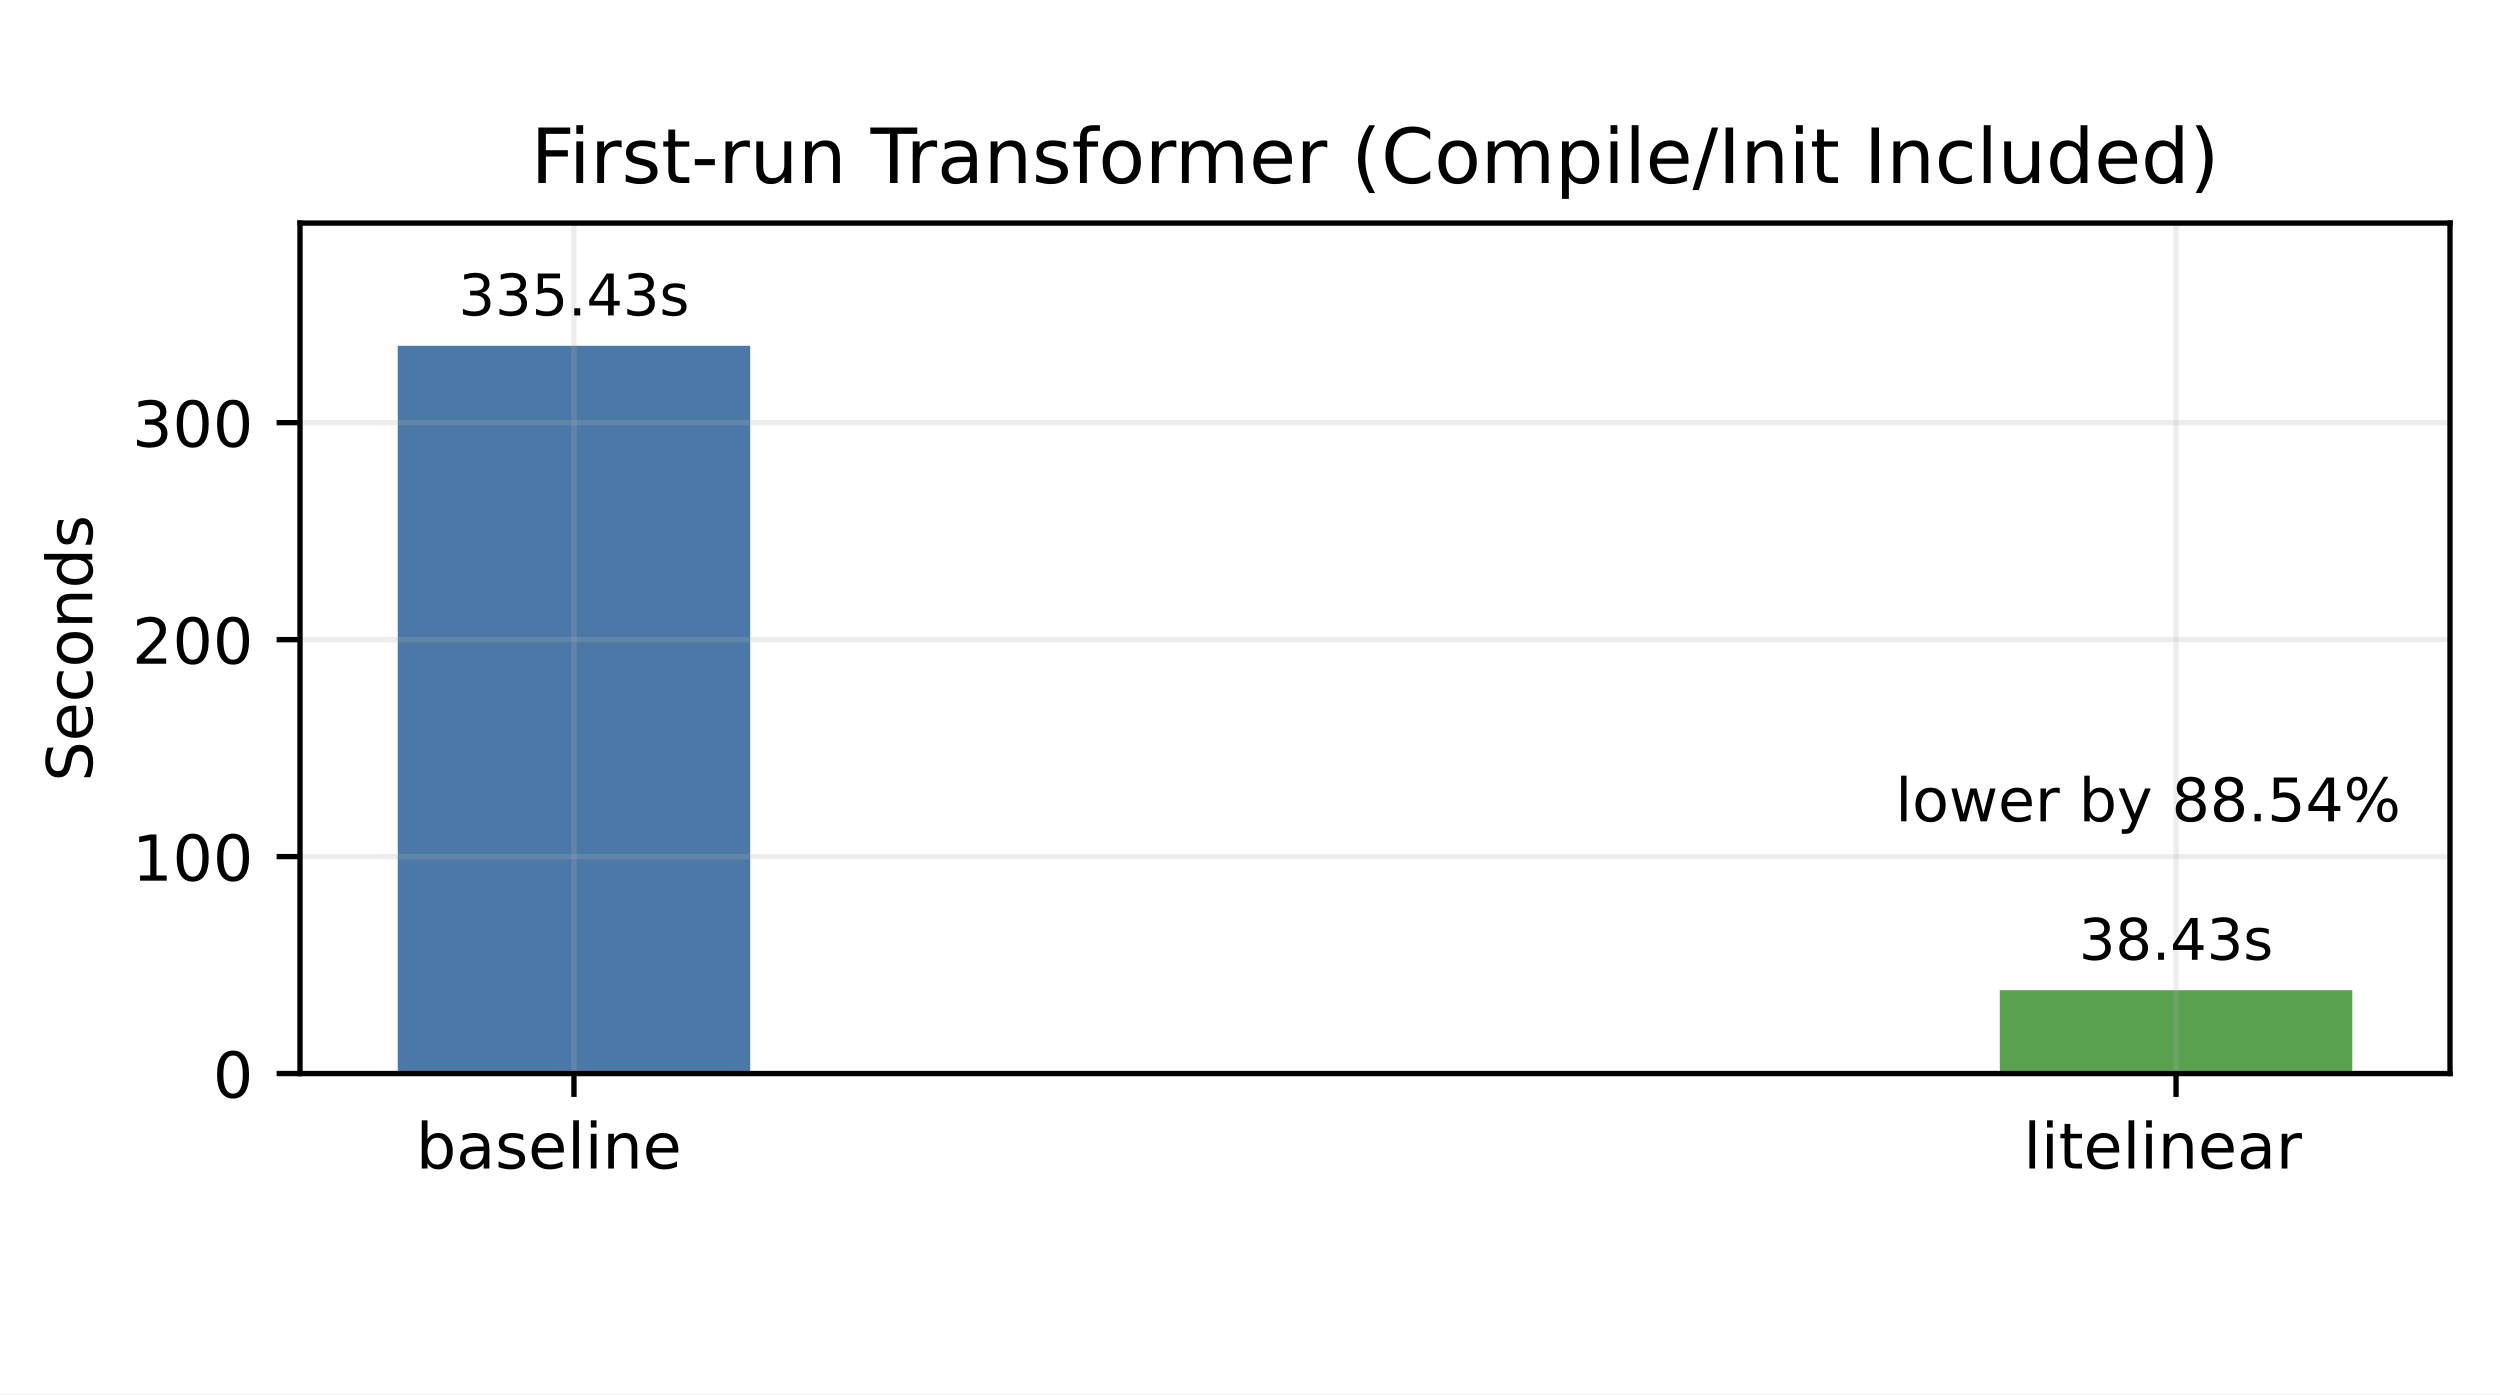
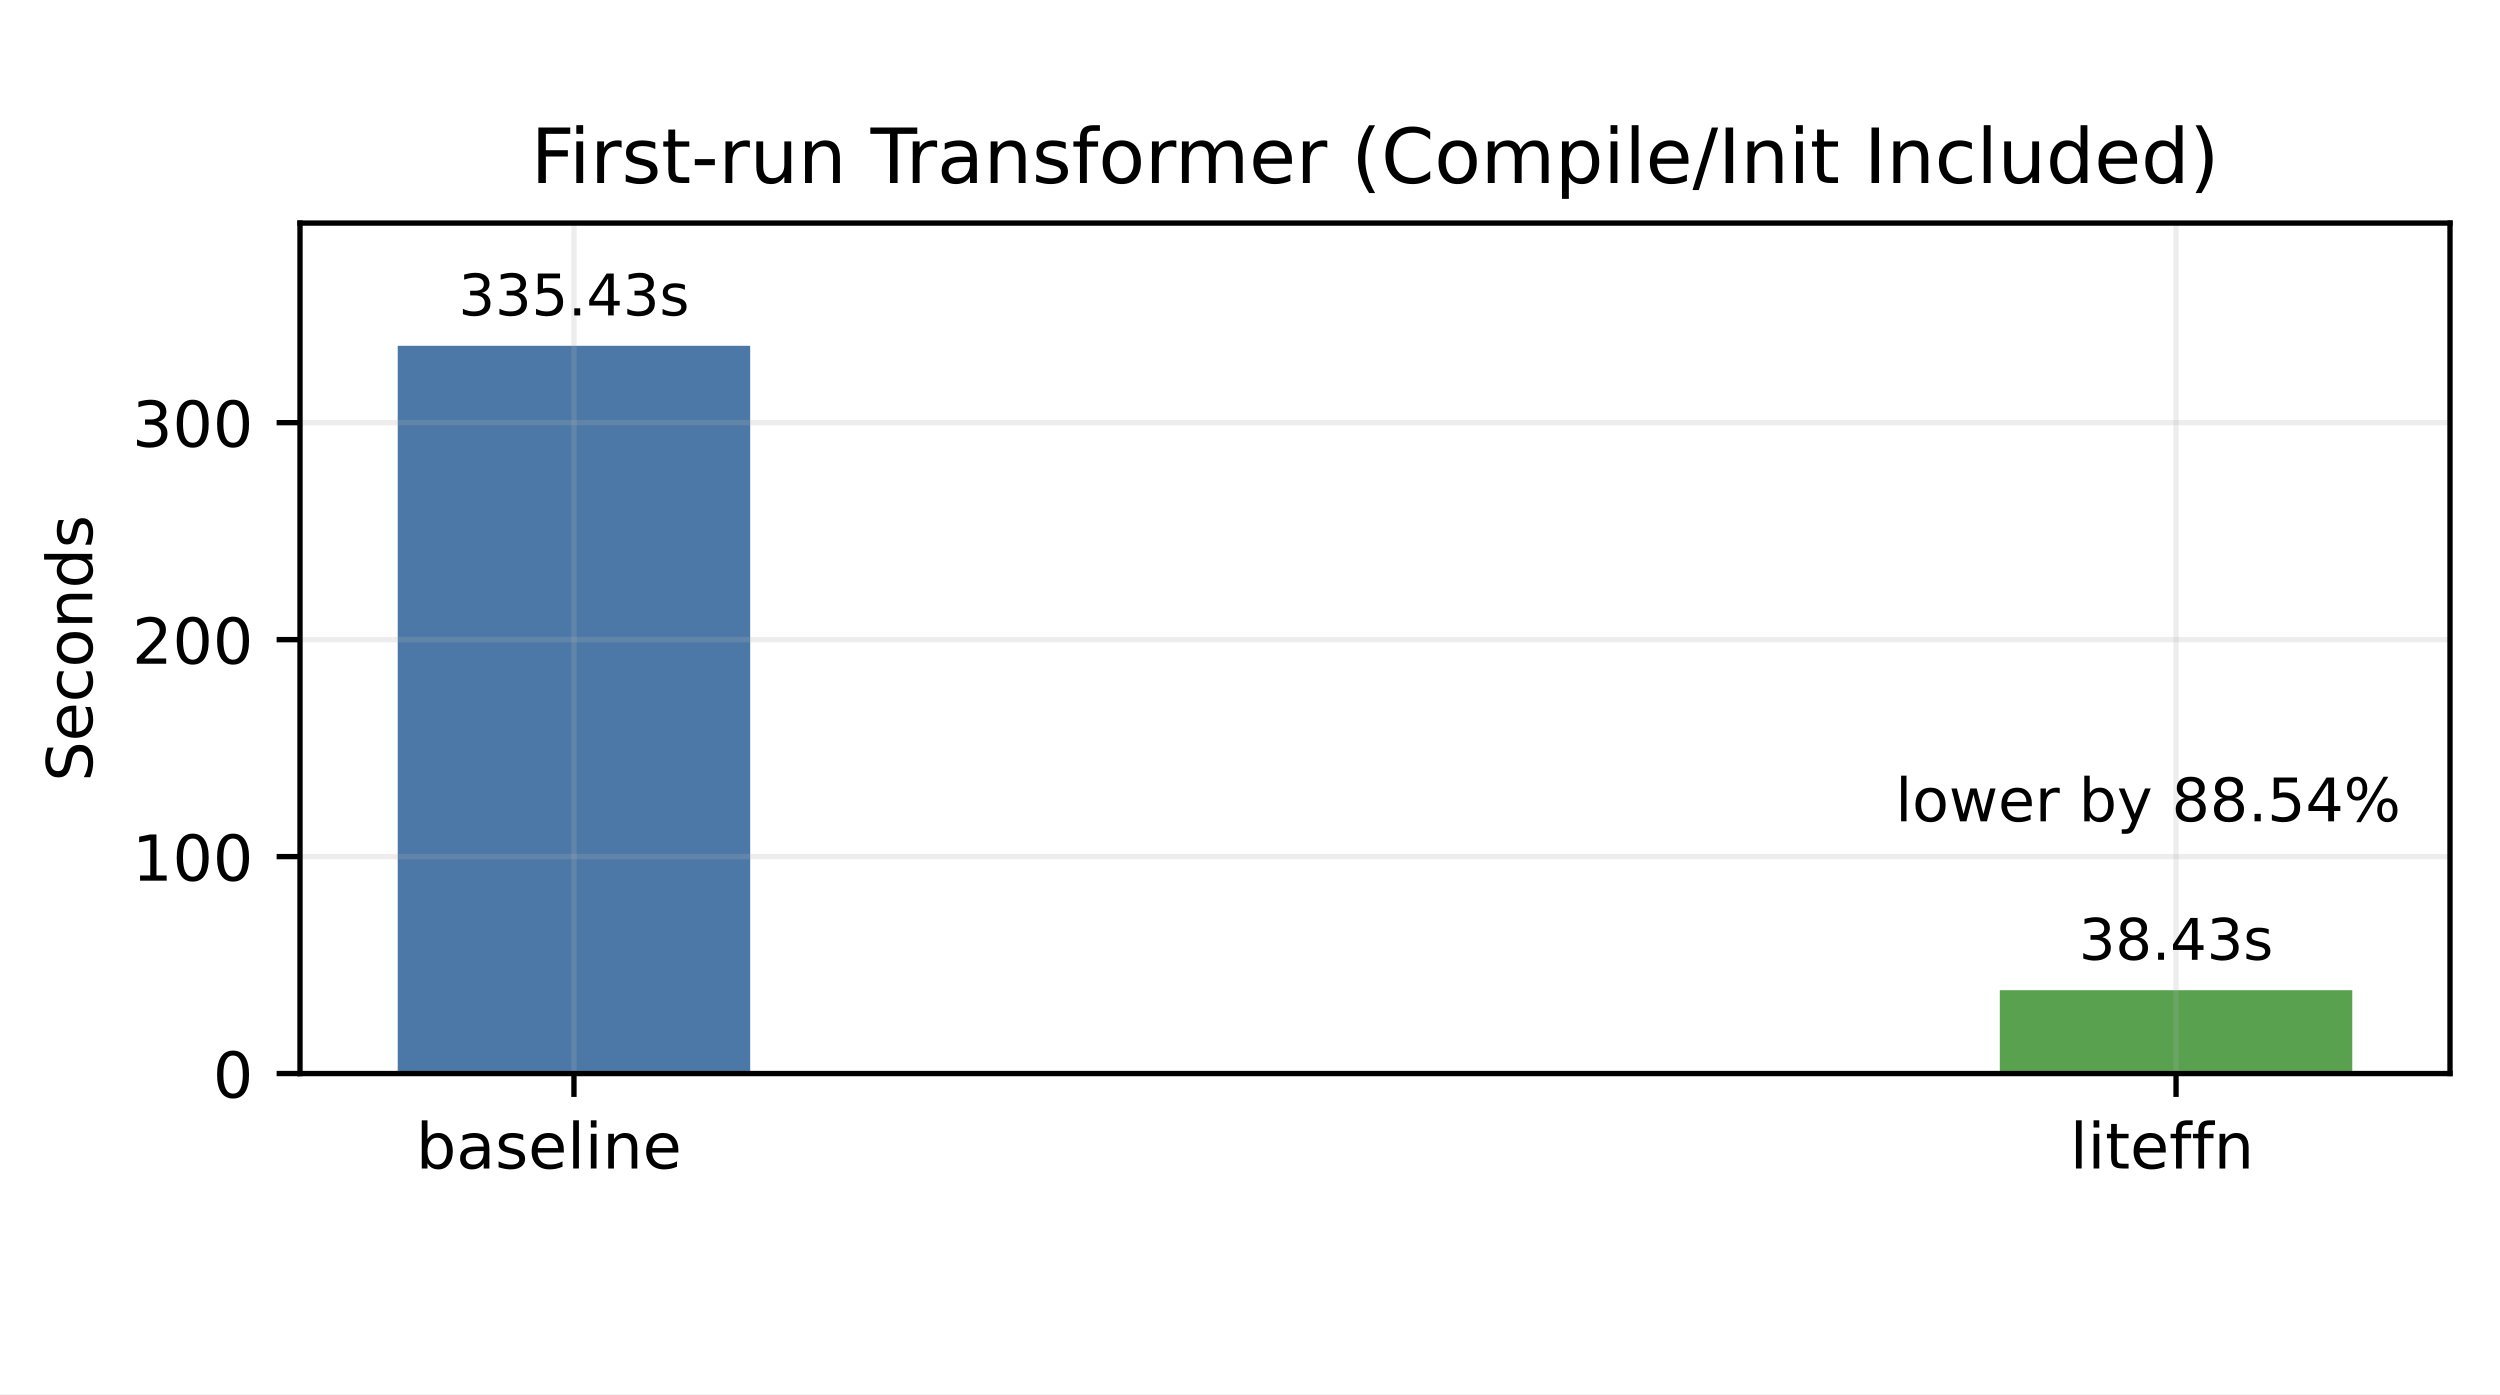
<svg xmlns="http://www.w3.org/2000/svg" xmlns:xlink="http://www.w3.org/1999/xlink" width="374.4pt" height="208.8pt" viewBox="0 0 374.4 208.8" version="1.1">
  <defs>
    <style type="text/css">*{stroke-linejoin: round; stroke-linecap: butt}</style>
  </defs>
  <g id="figure_1">
    <g id="patch_1">
      <path d="M 0 208.8  L 374.4 208.8  L 374.4 0  L 0 0  z " style="fill: #ffffff" />
    </g>
    <g id="axes_1">
      <g id="patch_2">
        <path d="M 44.928 160.776  L 366.912 160.776  L 366.912 33.408  L 44.928 33.408  z " style="fill: #ffffff" />
      </g>
      <g id="patch_3">
        <path d="M 59.564 160.776  L 112.348 160.776  L 112.348 51.789  L 59.564 51.789  z " clip-path="url(#p49e2ee82ab)" style="fill: #4c78a8" />
      </g>
      <g id="patch_4">
        <path d="M 299.492 160.776  L 352.276 160.776  L 352.276 148.288  L 299.492 148.288  z " clip-path="url(#p49e2ee82ab)" style="fill: #59a14f" />
      </g>
      <g id="matplotlib.axis_1">
        <g id="xtick_1">
          <g id="line2d_1">
            <path d="M 85.956 160.776  L 85.956 33.408  " clip-path="url(#p49e2ee82ab)" style="fill: none; stroke: #b0b0b0; stroke-opacity: 0.22; stroke-width: 0.8; stroke-linecap: square" />
          </g>
          <g id="line2d_2">
            <defs>
              <path id="mb7fc30b99a" d="M 0 0  L 0 3.5  " style="stroke: #000000; stroke-width: 0.8" />
            </defs>
            <g>
              <use xlink:href="#mb7fc30b99a" x="85.956" y="160.776" style="stroke: #000000; stroke-width: 0.8" />
            </g>
          </g>
          <g id="text_1">
            <g transform="translate(62.3 174.9945) scale(0.095 -0.095)">
              <defs>
                <path id="DejaVuSans-62" d="M 3116 1747  Q 3116 2381 2855 2742  Q 2594 3103 2138 3103  Q 1681 3103 1420 2742  Q 1159 2381 1159 1747  Q 1159 1113 1420 752  Q 1681 391 2138 391  Q 2594 391 2855 752  Q 3116 1113 3116 1747  z M 1159 2969  Q 1341 3281 1617 3432  Q 1894 3584 2278 3584  Q 2916 3584 3314 3078  Q 3713 2572 3713 1747  Q 3713 922 3314 415  Q 2916 -91 2278 -91  Q 1894 -91 1617 61  Q 1341 213 1159 525  L 1159 0  L 581 0  L 581 4863  L 1159 4863  L 1159 2969  z " transform="scale(0.015625)" />
                <path id="DejaVuSans-61" d="M 2194 1759  Q 1497 1759 1228 1600  Q 959 1441 959 1056  Q 959 750 1161 570  Q 1363 391 1709 391  Q 2188 391 2477 730  Q 2766 1069 2766 1631  L 2766 1759  L 2194 1759  z M 3341 1997  L 3341 0  L 2766 0  L 2766 531  Q 2569 213 2275 61  Q 1981 -91 1556 -91  Q 1019 -91 701 211  Q 384 513 384 1019  Q 384 1609 779 1909  Q 1175 2209 1959 2209  L 2766 2209  L 2766 2266  Q 2766 2663 2505 2880  Q 2244 3097 1772 3097  Q 1472 3097 1187 3025  Q 903 2953 641 2809  L 641 3341  Q 956 3463 1253 3523  Q 1550 3584 1831 3584  Q 2591 3584 2966 3190  Q 3341 2797 3341 1997  z " transform="scale(0.015625)" />
                <path id="DejaVuSans-73" d="M 2834 3397  L 2834 2853  Q 2591 2978 2328 3040  Q 2066 3103 1784 3103  Q 1356 3103 1142 2972  Q 928 2841 928 2578  Q 928 2378 1081 2264  Q 1234 2150 1697 2047  L 1894 2003  Q 2506 1872 2764 1633  Q 3022 1394 3022 966  Q 3022 478 2636 193  Q 2250 -91 1575 -91  Q 1294 -91 989 -36  Q 684 19 347 128  L 347 722  Q 666 556 975 473  Q 1284 391 1588 391  Q 1994 391 2212 530  Q 2431 669 2431 922  Q 2431 1156 2273 1281  Q 2116 1406 1581 1522  L 1381 1569  Q 847 1681 609 1914  Q 372 2147 372 2553  Q 372 3047 722 3315  Q 1072 3584 1716 3584  Q 2034 3584 2315 3537  Q 2597 3491 2834 3397  z " transform="scale(0.015625)" />
                <path id="DejaVuSans-65" d="M 3597 1894  L 3597 1613  L 953 1613  Q 991 1019 1311 708  Q 1631 397 2203 397  Q 2534 397 2845 478  Q 3156 559 3463 722  L 3463 178  Q 3153 47 2828 -22  Q 2503 -91 2169 -91  Q 1331 -91 842 396  Q 353 884 353 1716  Q 353 2575 817 3079  Q 1281 3584 2069 3584  Q 2775 3584 3186 3129  Q 3597 2675 3597 1894  z M 3022 2063  Q 3016 2534 2758 2815  Q 2500 3097 2075 3097  Q 1594 3097 1305 2825  Q 1016 2553 972 2059  L 3022 2063  z " transform="scale(0.015625)" />
                <path id="DejaVuSans-6c" d="M 603 4863  L 1178 4863  L 1178 0  L 603 0  L 603 4863  z " transform="scale(0.015625)" />
                <path id="DejaVuSans-69" d="M 603 3500  L 1178 3500  L 1178 0  L 603 0  L 603 3500  z M 603 4863  L 1178 4863  L 1178 4134  L 603 4134  L 603 4863  z " transform="scale(0.015625)" />
                <path id="DejaVuSans-6e" d="M 3513 2113  L 3513 0  L 2938 0  L 2938 2094  Q 2938 2591 2744 2837  Q 2550 3084 2163 3084  Q 1697 3084 1428 2787  Q 1159 2491 1159 1978  L 1159 0  L 581 0  L 581 3500  L 1159 3500  L 1159 2956  Q 1366 3272 1645 3428  Q 1925 3584 2291 3584  Q 2894 3584 3203 3211  Q 3513 2838 3513 2113  z " transform="scale(0.015625)" />
                <path id="DejaVuSans-20" transform="scale(0.015625)" />
                <path id="DejaVuSans-30" d="M 2034 4250  Q 1547 4250 1301 3770  Q 1056 3291 1056 2328  Q 1056 1369 1301 889  Q 1547 409 2034 409  Q 2525 409 2770 889  Q 3016 1369 3016 2328  Q 3016 3291 2770 3770  Q 2525 4250 2034 4250  z M 2034 4750  Q 2819 4750 3233 4129  Q 3647 3509 3647 2328  Q 3647 1150 3233 529  Q 2819 -91 2034 -91  Q 1250 -91 836 529  Q 422 1150 422 2328  Q 422 3509 836 4129  Q 1250 4750 2034 4750  z " transform="scale(0.015625)" />
                <path id="DejaVuSans-31" d="M 794 531  L 1825 531  L 1825 4091  L 703 3866  L 703 4441  L 1819 4666  L 2450 4666  L 2450 531  L 3481 531  L 3481 0  L 794 0  L 794 531  z " transform="scale(0.015625)" />
              </defs>
              <use xlink:href="#DejaVuSans-62" />
              <use xlink:href="#DejaVuSans-61" transform="translate(63.47656 0)" />
              <use xlink:href="#DejaVuSans-73" transform="translate(124.7559 0)" />
              <use xlink:href="#DejaVuSans-65" transform="translate(176.8555 0)" />
              <use xlink:href="#DejaVuSans-6c" transform="translate(238.3789 0)" />
              <use xlink:href="#DejaVuSans-69" transform="translate(266.1621 0)" />
              <use xlink:href="#DejaVuSans-6e" transform="translate(293.9453 0)" />
              <use xlink:href="#DejaVuSans-65" transform="translate(357.3242 0)" />
            </g>
          </g>
        </g>
        <g id="xtick_2">
          <g id="line2d_3">
            <path d="M 325.884 160.776  L 325.884 33.408  " clip-path="url(#p49e2ee82ab)" style="fill: none; stroke: #b0b0b0; stroke-opacity: 0.22; stroke-width: 0.8; stroke-linecap: square" />
          </g>
          <g id="line2d_4">
            <g>
              <use xlink:href="#mb7fc30b99a" x="325.884" y="160.776" style="stroke: #000000; stroke-width: 0.8" />
            </g>
          </g>
          <g id="text_2">
-             <g transform="translate(303.026 174.9945) scale(0.095 -0.095)">
+             <g transform="translate(310 174.9945) scale(0.095 -0.095)">
              <defs>
                <path id="DejaVuSans-74" d="M 1172 4494  L 1172 3500  L 2356 3500  L 2356 3053  L 1172 3053  L 1172 1153  Q 1172 725 1289 603  Q 1406 481 1766 481  L 2356 481  L 2356 0  L 1766 0  Q 1100 0 847 248  Q 594 497 594 1153  L 594 3053  L 172 3053  L 172 3500  L 594 3500  L 594 4494  L 1172 4494  z " transform="scale(0.015625)" />
                <path id="DejaVuSans-66" d="M 2375 4863  L 2375 4384  L 1825 4384  Q 1516 4384 1395 4259  Q 1275 4134 1275 3809  L 1275 3500  L 2222 3500  L 2222 3053  L 1275 3053  L 1275 0  L 697 0  L 697 3053  L 147 3053  L 147 3500  L 697 3500  L 697 3744  Q 697 4328 969 4595  Q 1241 4863 1831 4863  L 2375 4863  z " transform="scale(0.015625)" />
                <path id="DejaVuSans-6d" d="M 3328 2828  Q 3544 3216 3844 3400  Q 4144 3584 4550 3584  Q 5097 3584 5394 3201  Q 5691 2819 5691 2113  L 5691 0  L 5113 0  L 5113 2094  Q 5113 2597 4934 2840  Q 4756 3084 4391 3084  Q 3944 3084 3684 2787  Q 3425 2491 3425 1978  L 3425 0  L 2847 0  L 2847 2094  Q 2847 2600 2669 2842  Q 2491 3084 2119 3084  Q 1678 3084 1418 2786  Q 1159 2488 1159 1978  L 1159 0  L 581 0  L 581 3500  L 1159 3500  L 1159 2956  Q 1356 3278 1631 3431  Q 1906 3584 2284 3584  Q 2666 3584 2933 3390  Q 3200 3197 3328 2828  z " transform="scale(0.015625)" />
              </defs>
              <use xlink:href="#DejaVuSans-6c" />
              <use xlink:href="#DejaVuSans-69" transform="translate(27.7832 0)" />
              <use xlink:href="#DejaVuSans-74" transform="translate(55.56641 0)" />
              <use xlink:href="#DejaVuSans-65" transform="translate(94.77539 0)" />
-               <use xlink:href="#DejaVuSans-6c" transform="translate(156.2988 0)" />
-               <use xlink:href="#DejaVuSans-69" transform="translate(184.082 0)" />
-               <use xlink:href="#DejaVuSans-6e" transform="translate(211.8652 0)" />
-               <use xlink:href="#DejaVuSans-65" transform="translate(275.2441 0)" />
-               <use xlink:href="#DejaVuSans-61" transform="translate(336.7676 0)" />
-               <use xlink:href="#DejaVuSans-72" transform="translate(398.0469 0)" />
+               <use xlink:href="#DejaVuSans-66" transform="translate(156.2988 0)" />
+               <use xlink:href="#DejaVuSans-66" transform="translate(191.5039 0)" />
+               <use xlink:href="#DejaVuSans-6e" transform="translate(226.709 0)" />
            </g>
          </g>
        </g>
      </g>
      <g id="matplotlib.axis_2">
        <g id="ytick_1">
          <g id="line2d_5">
            <path d="M 44.928 160.776  L 366.912 160.776  " clip-path="url(#p49e2ee82ab)" style="fill: none; stroke: #b0b0b0; stroke-opacity: 0.22; stroke-width: 0.8; stroke-linecap: square" />
          </g>
          <g id="line2d_6">
            <defs>
              <path id="m820db8253e" d="M 0 0  L -3.5 0  " style="stroke: #000000; stroke-width: 0.8" />
            </defs>
            <g>
              <use xlink:href="#m820db8253e" x="44.928" y="160.776" style="stroke: #000000; stroke-width: 0.8" />
            </g>
          </g>
          <g id="text_3">
            <g transform="translate(31.88362 164.3853) scale(0.095 -0.095)">
              <use xlink:href="#DejaVuSans-30" />
            </g>
          </g>
        </g>
        <g id="ytick_2">
          <g id="line2d_7">
            <path d="M 44.928 128.284  L 366.912 128.284  " clip-path="url(#p49e2ee82ab)" style="fill: none; stroke: #b0b0b0; stroke-opacity: 0.22; stroke-width: 0.8; stroke-linecap: square" />
          </g>
          <g id="line2d_8">
            <g>
              <use xlink:href="#m820db8253e" x="44.928" y="128.284" style="stroke: #000000; stroke-width: 0.8" />
            </g>
          </g>
          <g id="text_4">
            <g transform="translate(19.79488 131.8934) scale(0.095 -0.095)">
              <use xlink:href="#DejaVuSans-31" />
              <use xlink:href="#DejaVuSans-30" transform="translate(63.62305 0)" />
              <use xlink:href="#DejaVuSans-30" transform="translate(127.2461 0)" />
            </g>
          </g>
        </g>
        <g id="ytick_3">
          <g id="line2d_9">
            <path d="M 44.928 95.792  L 366.912 95.792  " clip-path="url(#p49e2ee82ab)" style="fill: none; stroke: #b0b0b0; stroke-opacity: 0.22; stroke-width: 0.8; stroke-linecap: square" />
          </g>
          <g id="line2d_10">
            <g>
              <use xlink:href="#m820db8253e" x="44.928" y="95.792" style="stroke: #000000; stroke-width: 0.8" />
            </g>
          </g>
          <g id="text_5">
            <g transform="translate(19.79488 99.40158) scale(0.095 -0.095)">
              <defs>
                <path id="DejaVuSans-32" d="M 1228 531  L 3431 531  L 3431 0  L 469 0  L 469 531  Q 828 903 1448 1529  Q 2069 2156 2228 2338  Q 2531 2678 2651 2914  Q 2772 3150 2772 3378  Q 2772 3750 2511 3984  Q 2250 4219 1831 4219  Q 1534 4219 1204 4116  Q 875 4013 500 3803  L 500 4441  Q 881 4594 1212 4672  Q 1544 4750 1819 4750  Q 2544 4750 2975 4387  Q 3406 4025 3406 3419  Q 3406 3131 3298 2873  Q 3191 2616 2906 2266  Q 2828 2175 2409 1742  Q 1991 1309 1228 531  z " transform="scale(0.015625)" />
              </defs>
              <use xlink:href="#DejaVuSans-32" />
              <use xlink:href="#DejaVuSans-30" transform="translate(63.62305 0)" />
              <use xlink:href="#DejaVuSans-30" transform="translate(127.2461 0)" />
            </g>
          </g>
        </g>
        <g id="ytick_4">
          <g id="line2d_11">
            <path d="M 44.928 63.3  L 366.912 63.3  " clip-path="url(#p49e2ee82ab)" style="fill: none; stroke: #b0b0b0; stroke-opacity: 0.22; stroke-width: 0.8; stroke-linecap: square" />
          </g>
          <g id="line2d_12">
            <g>
              <use xlink:href="#m820db8253e" x="44.928" y="63.3" style="stroke: #000000; stroke-width: 0.8" />
            </g>
          </g>
          <g id="text_6">
            <g transform="translate(19.79488 66.90975) scale(0.095 -0.095)">
              <defs>
                <path id="DejaVuSans-33" d="M 2597 2516  Q 3050 2419 3304 2112  Q 3559 1806 3559 1356  Q 3559 666 3084 287  Q 2609 -91 1734 -91  Q 1441 -91 1130 -33  Q 819 25 488 141  L 488 750  Q 750 597 1062 519  Q 1375 441 1716 441  Q 2309 441 2620 675  Q 2931 909 2931 1356  Q 2931 1769 2642 2001  Q 2353 2234 1838 2234  L 1294 2234  L 1294 2753  L 1863 2753  Q 2328 2753 2575 2939  Q 2822 3125 2822 3475  Q 2822 3834 2567 4026  Q 2313 4219 1838 4219  Q 1578 4219 1281 4162  Q 984 4106 628 3988  L 628 4550  Q 988 4650 1302 4700  Q 1616 4750 1894 4750  Q 2613 4750 3031 4423  Q 3450 4097 3450 3541  Q 3450 3153 3228 2886  Q 3006 2619 2597 2516  z " transform="scale(0.015625)" />
              </defs>
              <use xlink:href="#DejaVuSans-33" />
              <use xlink:href="#DejaVuSans-30" transform="translate(63.62305 0)" />
              <use xlink:href="#DejaVuSans-30" transform="translate(127.2461 0)" />
            </g>
          </g>
        </g>
        <g id="text_7">
          <g transform="translate(13.81917 117.0487) rotate(-90) scale(0.095 -0.095)">
            <defs>
              <path id="DejaVuSans-53" d="M 3425 4513  L 3425 3897  Q 3066 4069 2747 4153  Q 2428 4238 2131 4238  Q 1616 4238 1336 4038  Q 1056 3838 1056 3469  Q 1056 3159 1242 3001  Q 1428 2844 1947 2747  L 2328 2669  Q 3034 2534 3370 2195  Q 3706 1856 3706 1288  Q 3706 609 3251 259  Q 2797 -91 1919 -91  Q 1588 -91 1214 -16  Q 841 59 441 206  L 441 856  Q 825 641 1194 531  Q 1563 422 1919 422  Q 2459 422 2753 634  Q 3047 847 3047 1241  Q 3047 1584 2836 1778  Q 2625 1972 2144 2069  L 1759 2144  Q 1053 2284 737 2584  Q 422 2884 422 3419  Q 422 4038 858 4394  Q 1294 4750 2059 4750  Q 2388 4750 2728 4690  Q 3069 4631 3425 4513  z " transform="scale(0.015625)" />
              <path id="DejaVuSans-63" d="M 3122 3366  L 3122 2828  Q 2878 2963 2633 3030  Q 2388 3097 2138 3097  Q 1578 3097 1268 2742  Q 959 2388 959 1747  Q 959 1106 1268 751  Q 1578 397 2138 397  Q 2388 397 2633 464  Q 2878 531 3122 666  L 3122 134  Q 2881 22 2623 -34  Q 2366 -91 2075 -91  Q 1284 -91 818 406  Q 353 903 353 1747  Q 353 2603 823 3093  Q 1294 3584 2113 3584  Q 2378 3584 2631 3529  Q 2884 3475 3122 3366  z " transform="scale(0.015625)" />
              <path id="DejaVuSans-6f" d="M 1959 3097  Q 1497 3097 1228 2736  Q 959 2375 959 1747  Q 959 1119 1226 758  Q 1494 397 1959 397  Q 2419 397 2687 759  Q 2956 1122 2956 1747  Q 2956 2369 2687 2733  Q 2419 3097 1959 3097  z M 1959 3584  Q 2709 3584 3137 3096  Q 3566 2609 3566 1747  Q 3566 888 3137 398  Q 2709 -91 1959 -91  Q 1206 -91 779 398  Q 353 888 353 1747  Q 353 2609 779 3096  Q 1206 3584 1959 3584  z " transform="scale(0.015625)" />
              <path id="DejaVuSans-64" d="M 2906 2969  L 2906 4863  L 3481 4863  L 3481 0  L 2906 0  L 2906 525  Q 2725 213 2448 61  Q 2172 -91 1784 -91  Q 1150 -91 751 415  Q 353 922 353 1747  Q 353 2572 751 3078  Q 1150 3584 1784 3584  Q 2172 3584 2448 3432  Q 2725 3281 2906 2969  z M 947 1747  Q 947 1113 1208 752  Q 1469 391 1925 391  Q 2381 391 2643 752  Q 2906 1113 2906 1747  Q 2906 2381 2643 2742  Q 2381 3103 1925 3103  Q 1469 3103 1208 2742  Q 947 2381 947 1747  z " transform="scale(0.015625)" />
            </defs>
            <use xlink:href="#DejaVuSans-53" />
            <use xlink:href="#DejaVuSans-65" transform="translate(63.47656 0)" />
            <use xlink:href="#DejaVuSans-63" transform="translate(125 0)" />
            <use xlink:href="#DejaVuSans-6f" transform="translate(179.9805 0)" />
            <use xlink:href="#DejaVuSans-6e" transform="translate(241.1621 0)" />
            <use xlink:href="#DejaVuSans-64" transform="translate(304.541 0)" />
            <use xlink:href="#DejaVuSans-73" transform="translate(368.0176 0)" />
          </g>
        </g>
      </g>
      <g id="patch_5">
        <path d="M 44.928 160.776  L 44.928 33.408  " style="fill: none; stroke: #000000; stroke-width: 0.8; stroke-linejoin: miter; stroke-linecap: square" />
      </g>
      <g id="patch_6">
        <path d="M 366.912 160.776  L 366.912 33.408  " style="fill: none; stroke: #000000; stroke-width: 0.8; stroke-linejoin: miter; stroke-linecap: square" />
      </g>
      <g id="patch_7">
        <path d="M 44.928 160.776  L 366.912 160.776  " style="fill: none; stroke: #000000; stroke-width: 0.8; stroke-linejoin: miter; stroke-linecap: square" />
      </g>
      <g id="patch_8">
        <path d="M 44.928 33.408  L 366.912 33.408  " style="fill: none; stroke: #000000; stroke-width: 0.8; stroke-linejoin: miter; stroke-linecap: square" />
      </g>
      <g id="text_8">
        <g transform="translate(68.66977 47.2383) scale(0.086 -0.086)">
          <defs>
            <path id="DejaVuSans-35" d="M 691 4666  L 3169 4666  L 3169 4134  L 1269 4134  L 1269 2991  Q 1406 3038 1543 3061  Q 1681 3084 1819 3084  Q 2600 3084 3056 2656  Q 3513 2228 3513 1497  Q 3513 744 3044 326  Q 2575 -91 1722 -91  Q 1428 -91 1123 -41  Q 819 9 494 109  L 494 744  Q 775 591 1075 516  Q 1375 441 1709 441  Q 2250 441 2565 725  Q 2881 1009 2881 1497  Q 2881 1984 2565 2268  Q 2250 2553 1709 2553  Q 1456 2553 1204 2497  Q 953 2441 691 2322  L 691 4666  z " transform="scale(0.015625)" />
            <path id="DejaVuSans-2e" d="M 684 794  L 1344 794  L 1344 0  L 684 0  L 684 794  z " transform="scale(0.015625)" />
            <path id="DejaVuSans-34" d="M 2419 4116  L 825 1625  L 2419 1625  L 2419 4116  z M 2253 4666  L 3047 4666  L 3047 1625  L 3713 1625  L 3713 1100  L 3047 1100  L 3047 0  L 2419 0  L 2419 1100  L 313 1100  L 313 1709  L 2253 4666  z " transform="scale(0.015625)" />
          </defs>
          <use xlink:href="#DejaVuSans-33" />
          <use xlink:href="#DejaVuSans-33" transform="translate(63.62305 0)" />
          <use xlink:href="#DejaVuSans-35" transform="translate(127.2461 0)" />
          <use xlink:href="#DejaVuSans-2e" transform="translate(190.8691 0)" />
          <use xlink:href="#DejaVuSans-34" transform="translate(222.6562 0)" />
          <use xlink:href="#DejaVuSans-33" transform="translate(286.2793 0)" />
          <use xlink:href="#DejaVuSans-73" transform="translate(349.9023 0)" />
        </g>
      </g>
      <g id="text_9">
        <g transform="translate(311.3341 143.7381) scale(0.086 -0.086)">
          <defs>
            <path id="DejaVuSans-38" d="M 2034 2216  Q 1584 2216 1326 1975  Q 1069 1734 1069 1313  Q 1069 891 1326 650  Q 1584 409 2034 409  Q 2484 409 2743 651  Q 3003 894 3003 1313  Q 3003 1734 2745 1975  Q 2488 2216 2034 2216  z M 1403 2484  Q 997 2584 770 2862  Q 544 3141 544 3541  Q 544 4100 942 4425  Q 1341 4750 2034 4750  Q 2731 4750 3128 4425  Q 3525 4100 3525 3541  Q 3525 3141 3298 2862  Q 3072 2584 2669 2484  Q 3125 2378 3379 2068  Q 3634 1759 3634 1313  Q 3634 634 3220 271  Q 2806 -91 2034 -91  Q 1263 -91 848 271  Q 434 634 434 1313  Q 434 1759 690 2068  Q 947 2378 1403 2484  z M 1172 3481  Q 1172 3119 1398 2916  Q 1625 2713 2034 2713  Q 2441 2713 2670 2916  Q 2900 3119 2900 3481  Q 2900 3844 2670 4047  Q 2441 4250 2034 4250  Q 1625 4250 1398 4047  Q 1172 3844 1172 3481  z " transform="scale(0.015625)" />
          </defs>
          <use xlink:href="#DejaVuSans-33" />
          <use xlink:href="#DejaVuSans-38" transform="translate(63.62305 0)" />
          <use xlink:href="#DejaVuSans-2e" transform="translate(127.2461 0)" />
          <use xlink:href="#DejaVuSans-34" transform="translate(159.0332 0)" />
          <use xlink:href="#DejaVuSans-33" transform="translate(222.6562 0)" />
          <use xlink:href="#DejaVuSans-73" transform="translate(286.2793 0)" />
        </g>
      </g>
      <g id="text_10">
        <g transform="translate(281 123) scale(0.09 -0.09)">
          <defs>
            <path id="DejaVuSans-77" d="M 269 3500  L 844 3500  L 1563 769  L 2278 3500  L 2956 3500  L 3675 769  L 4391 3500  L 4966 3500  L 4050 0  L 3372 0  L 2619 2869  L 1863 0  L 1184 0  L 269 3500  z " transform="scale(0.015625)" />
            <path id="DejaVuSans-72" d="M 2631 2963  Q 2534 3019 2420 3045  Q 2306 3072 2169 3072  Q 1681 3072 1420 2755  Q 1159 2438 1159 1844  L 1159 0  L 581 0  L 581 3500  L 1159 3500  L 1159 2956  Q 1341 3275 1631 3429  Q 1922 3584 2338 3584  Q 2397 3584 2469 3576  Q 2541 3569 2628 3553  L 2631 2963  z " transform="scale(0.015625)" />
            <path id="DejaVuSans-79" d="M 2059 -325  Q 1816 -950 1584 -1140  Q 1353 -1331 966 -1331  L 506 -1331  L 506 -850  L 844 -850  Q 1081 -850 1212 -737  Q 1344 -625 1503 -206  L 1606 56  L 191 3500  L 800 3500  L 1894 763  L 2988 3500  L 3597 3500  L 2059 -325  z " transform="scale(0.015625)" />
            <path id="DejaVuSans-25" d="M 4653 2053  Q 4381 2053 4226 1822  Q 4072 1591 4072 1178  Q 4072 772 4226 539  Q 4381 306 4653 306  Q 4919 306 5073 539  Q 5228 772 5228 1178  Q 5228 1588 5073 1820  Q 4919 2053 4653 2053  z M 4653 2450  Q 5147 2450 5437 2106  Q 5728 1763 5728 1178  Q 5728 594 5436 251  Q 5144 -91 4653 -91  Q 4153 -91 3862 251  Q 3572 594 3572 1178  Q 3572 1766 3864 2108  Q 4156 2450 4653 2450  z M 1428 4353  Q 1159 4353 1004 4120  Q 850 3888 850 3481  Q 850 3069 1003 2837  Q 1156 2606 1428 2606  Q 1700 2606 1854 2837  Q 2009 3069 2009 3481  Q 2009 3884 1853 4118  Q 1697 4353 1428 4353  z M 4250 4750  L 4750 4750  L 1831 -91  L 1331 -91  L 4250 4750  z M 1428 4750  Q 1922 4750 2215 4408  Q 2509 4066 2509 3481  Q 2509 2891 2217 2550  Q 1925 2209 1428 2209  Q 931 2209 642 2551  Q 353 2894 353 3481  Q 353 4063 643 4406  Q 934 4750 1428 4750  z " transform="scale(0.015625)" />
          </defs>
          <g transform="translate(-290.0879 0)">
            <use xlink:href="#DejaVuSans-6c" transform="translate(321.875 0)" />
            <use xlink:href="#DejaVuSans-6f" transform="translate(349.6582 0)" />
            <use xlink:href="#DejaVuSans-77" transform="translate(410.8398 0)" />
            <use xlink:href="#DejaVuSans-65" transform="translate(492.627 0)" />
            <use xlink:href="#DejaVuSans-72" transform="translate(554.1504 0)" />
            <use xlink:href="#DejaVuSans-20" transform="translate(595.2637 0)" />
            <use xlink:href="#DejaVuSans-62" transform="translate(627.0508 0)" />
            <use xlink:href="#DejaVuSans-79" transform="translate(690.5273 0)" />
            <use xlink:href="#DejaVuSans-20" transform="translate(749.707 0)" />
            <use xlink:href="#DejaVuSans-38" transform="translate(781.4941 0)" />
            <use xlink:href="#DejaVuSans-38" transform="translate(845.1172 0)" />
            <use xlink:href="#DejaVuSans-2e" transform="translate(908.7402 0)" />
            <use xlink:href="#DejaVuSans-35" transform="translate(940.5273 0)" />
            <use xlink:href="#DejaVuSans-34" transform="translate(1004.15 0)" />
            <use xlink:href="#DejaVuSans-25" transform="translate(1067.773 0)" />
          </g>
        </g>
      </g>
      <g id="text_11">
        <g transform="translate(79.50469 27.408) scale(0.114 -0.114)">
          <defs>
            <path id="DejaVuSans-46" d="M 628 4666  L 3309 4666  L 3309 4134  L 1259 4134  L 1259 2759  L 3109 2759  L 3109 2228  L 1259 2228  L 1259 0  L 628 0  L 628 4666  z " transform="scale(0.015625)" />
            <path id="DejaVuSans-2d" d="M 313 2009  L 1997 2009  L 1997 1497  L 313 1497  L 313 2009  z " transform="scale(0.015625)" />
            <path id="DejaVuSans-75" d="M 544 1381  L 544 3500  L 1119 3500  L 1119 1403  Q 1119 906 1312 657  Q 1506 409 1894 409  Q 2359 409 2629 706  Q 2900 1003 2900 1516  L 2900 3500  L 3475 3500  L 3475 0  L 2900 0  L 2900 538  Q 2691 219 2414 64  Q 2138 -91 1772 -91  Q 1169 -91 856 284  Q 544 659 544 1381  z M 1991 3584  L 1991 3584  z " transform="scale(0.015625)" />
            <path id="DejaVuSans-54" d="M -19 4666  L 3928 4666  L 3928 4134  L 2272 4134  L 2272 0  L 1638 0  L 1638 4134  L -19 4134  L -19 4666  z " transform="scale(0.015625)" />
            <path id="DejaVuSans-28" d="M 1984 4856  Q 1566 4138 1362 3434  Q 1159 2731 1159 2009  Q 1159 1288 1364 580  Q 1569 -128 1984 -844  L 1484 -844  Q 1016 -109 783 600  Q 550 1309 550 2009  Q 550 2706 781 3412  Q 1013 4119 1484 4856  L 1984 4856  z " transform="scale(0.015625)" />
            <path id="DejaVuSans-43" d="M 4122 4306  L 4122 3641  Q 3803 3938 3442 4084  Q 3081 4231 2675 4231  Q 1875 4231 1450 3742  Q 1025 3253 1025 2328  Q 1025 1406 1450 917  Q 1875 428 2675 428  Q 3081 428 3442 575  Q 3803 722 4122 1019  L 4122 359  Q 3791 134 3420 21  Q 3050 -91 2638 -91  Q 1578 -91 968 557  Q 359 1206 359 2328  Q 359 3453 968 4101  Q 1578 4750 2638 4750  Q 3056 4750 3426 4639  Q 3797 4528 4122 4306  z " transform="scale(0.015625)" />
            <path id="DejaVuSans-70" d="M 1159 525  L 1159 -1331  L 581 -1331  L 581 3500  L 1159 3500  L 1159 2969  Q 1341 3281 1617 3432  Q 1894 3584 2278 3584  Q 2916 3584 3314 3078  Q 3713 2572 3713 1747  Q 3713 922 3314 415  Q 2916 -91 2278 -91  Q 1894 -91 1617 61  Q 1341 213 1159 525  z M 3116 1747  Q 3116 2381 2855 2742  Q 2594 3103 2138 3103  Q 1681 3103 1420 2742  Q 1159 2381 1159 1747  Q 1159 1113 1420 752  Q 1681 391 2138 391  Q 2594 391 2855 752  Q 3116 1113 3116 1747  z " transform="scale(0.015625)" />
            <path id="DejaVuSans-2f" d="M 1625 4666  L 2156 4666  L 531 -594  L 0 -594  L 1625 4666  z " transform="scale(0.015625)" />
            <path id="DejaVuSans-49" d="M 628 4666  L 1259 4666  L 1259 0  L 628 0  L 628 4666  z " transform="scale(0.015625)" />
            <path id="DejaVuSans-29" d="M 513 4856  L 1013 4856  Q 1481 4119 1714 3412  Q 1947 2706 1947 2009  Q 1947 1309 1714 600  Q 1481 -109 1013 -844  L 513 -844  Q 928 -128 1133 580  Q 1338 1288 1338 2009  Q 1338 2731 1133 3434  Q 928 4138 513 4856  z " transform="scale(0.015625)" />
          </defs>
          <use xlink:href="#DejaVuSans-46" />
          <use xlink:href="#DejaVuSans-69" transform="translate(50.26953 0)" />
          <use xlink:href="#DejaVuSans-72" transform="translate(78.05273 0)" />
          <use xlink:href="#DejaVuSans-73" transform="translate(119.166 0)" />
          <use xlink:href="#DejaVuSans-74" transform="translate(171.2656 0)" />
          <use xlink:href="#DejaVuSans-2d" transform="translate(210.4746 0)" />
          <use xlink:href="#DejaVuSans-72" transform="translate(246.5586 0)" />
          <use xlink:href="#DejaVuSans-75" transform="translate(287.6719 0)" />
          <use xlink:href="#DejaVuSans-6e" transform="translate(351.0508 0)" />
          <use xlink:href="#DejaVuSans-20" transform="translate(414.4297 0)" />
          <use xlink:href="#DejaVuSans-54" transform="translate(446.2168 0)" />
          <use xlink:href="#DejaVuSans-72" transform="translate(492.5508 0)" />
          <use xlink:href="#DejaVuSans-61" transform="translate(533.6641 0)" />
          <use xlink:href="#DejaVuSans-6e" transform="translate(594.9434 0)" />
          <use xlink:href="#DejaVuSans-73" transform="translate(658.3223 0)" />
          <use xlink:href="#DejaVuSans-66" transform="translate(710.4219 0)" />
          <use xlink:href="#DejaVuSans-6f" transform="translate(745.627 0)" />
          <use xlink:href="#DejaVuSans-72" transform="translate(806.8086 0)" />
          <use xlink:href="#DejaVuSans-6d" transform="translate(846.1719 0)" />
          <use xlink:href="#DejaVuSans-65" transform="translate(943.584 0)" />
          <use xlink:href="#DejaVuSans-72" transform="translate(1005.107 0)" />
          <use xlink:href="#DejaVuSans-20" transform="translate(1046.221 0)" />
          <use xlink:href="#DejaVuSans-28" transform="translate(1078.008 0)" />
          <use xlink:href="#DejaVuSans-43" transform="translate(1117.021 0)" />
          <use xlink:href="#DejaVuSans-6f" transform="translate(1186.846 0)" />
          <use xlink:href="#DejaVuSans-6d" transform="translate(1248.027 0)" />
          <use xlink:href="#DejaVuSans-70" transform="translate(1345.439 0)" />
          <use xlink:href="#DejaVuSans-69" transform="translate(1408.916 0)" />
          <use xlink:href="#DejaVuSans-6c" transform="translate(1436.699 0)" />
          <use xlink:href="#DejaVuSans-65" transform="translate(1464.482 0)" />
          <use xlink:href="#DejaVuSans-2f" transform="translate(1526.006 0)" />
          <use xlink:href="#DejaVuSans-49" transform="translate(1559.697 0)" />
          <use xlink:href="#DejaVuSans-6e" transform="translate(1589.189 0)" />
          <use xlink:href="#DejaVuSans-69" transform="translate(1652.568 0)" />
          <use xlink:href="#DejaVuSans-74" transform="translate(1680.352 0)" />
          <use xlink:href="#DejaVuSans-20" transform="translate(1719.561 0)" />
          <use xlink:href="#DejaVuSans-49" transform="translate(1751.348 0)" />
          <use xlink:href="#DejaVuSans-6e" transform="translate(1780.84 0)" />
          <use xlink:href="#DejaVuSans-63" transform="translate(1844.219 0)" />
          <use xlink:href="#DejaVuSans-6c" transform="translate(1899.199 0)" />
          <use xlink:href="#DejaVuSans-75" transform="translate(1926.982 0)" />
          <use xlink:href="#DejaVuSans-64" transform="translate(1990.361 0)" />
          <use xlink:href="#DejaVuSans-65" transform="translate(2053.838 0)" />
          <use xlink:href="#DejaVuSans-64" transform="translate(2115.361 0)" />
          <use xlink:href="#DejaVuSans-29" transform="translate(2178.838 0)" />
        </g>
      </g>
    </g>
  </g>
  <defs>
    <clipPath id="p49e2ee82ab">
      <rect x="44.928" y="33.408" width="321.984" height="127.368" />
    </clipPath>
  </defs>
</svg>
